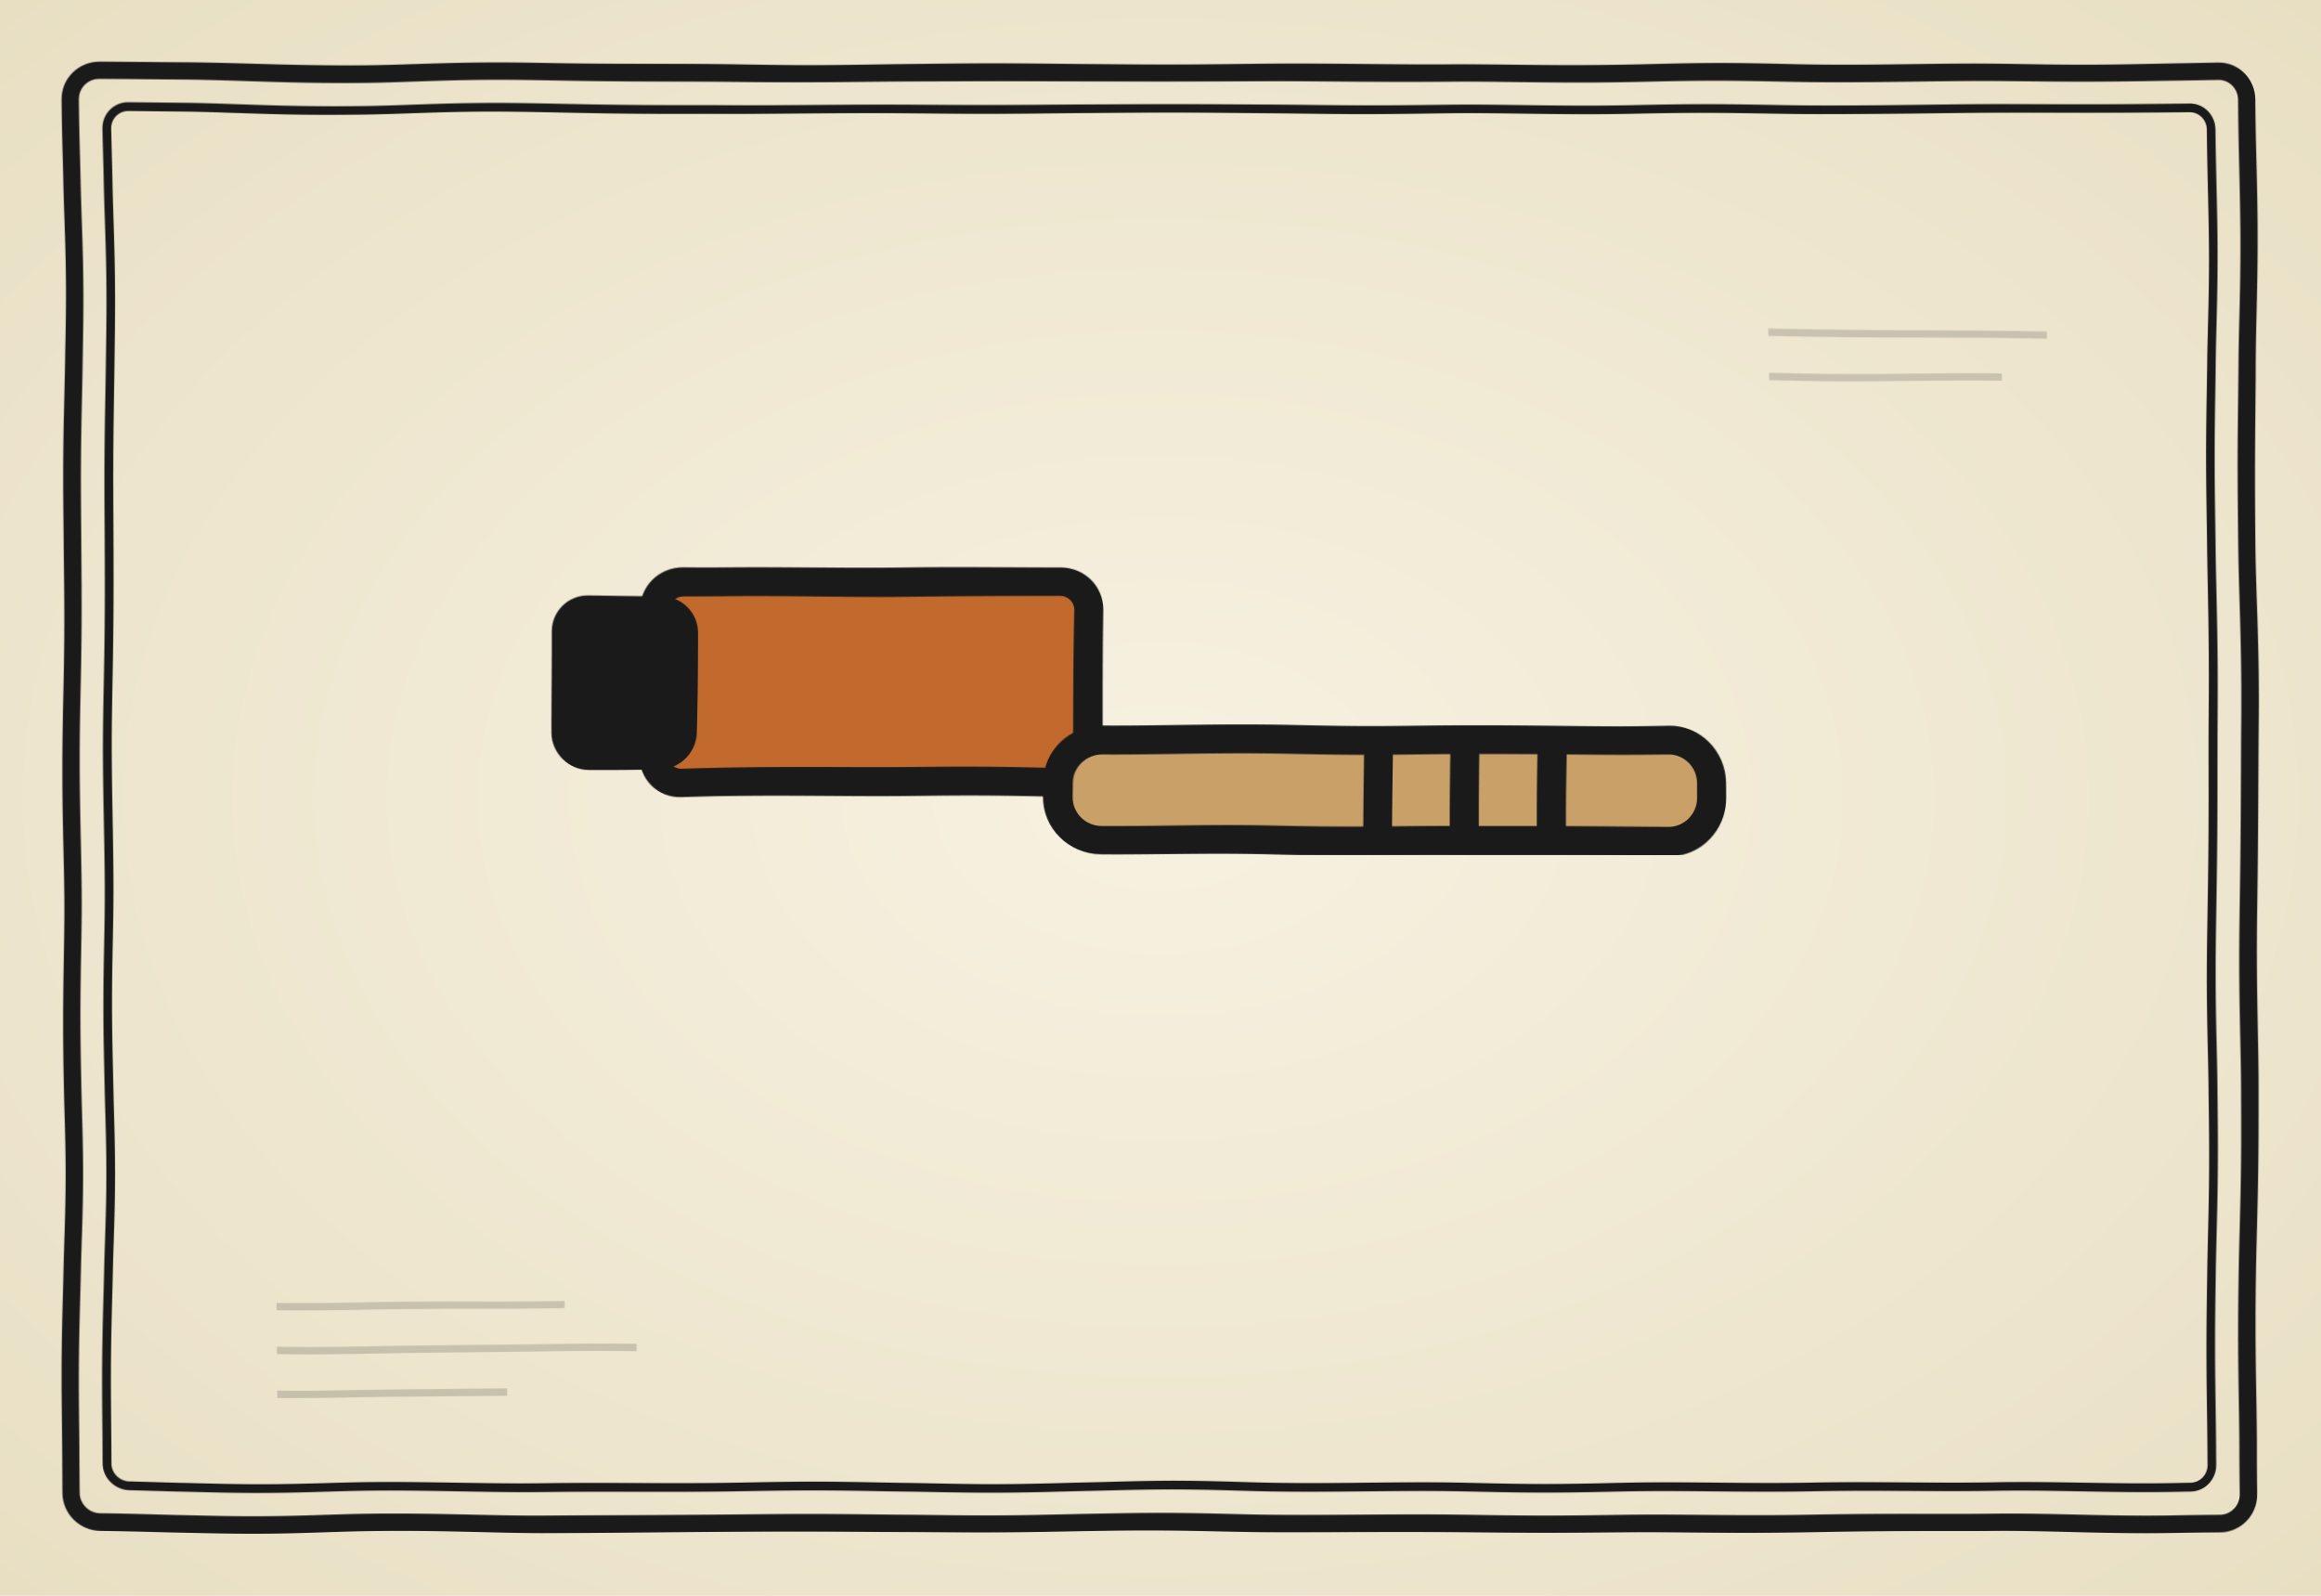
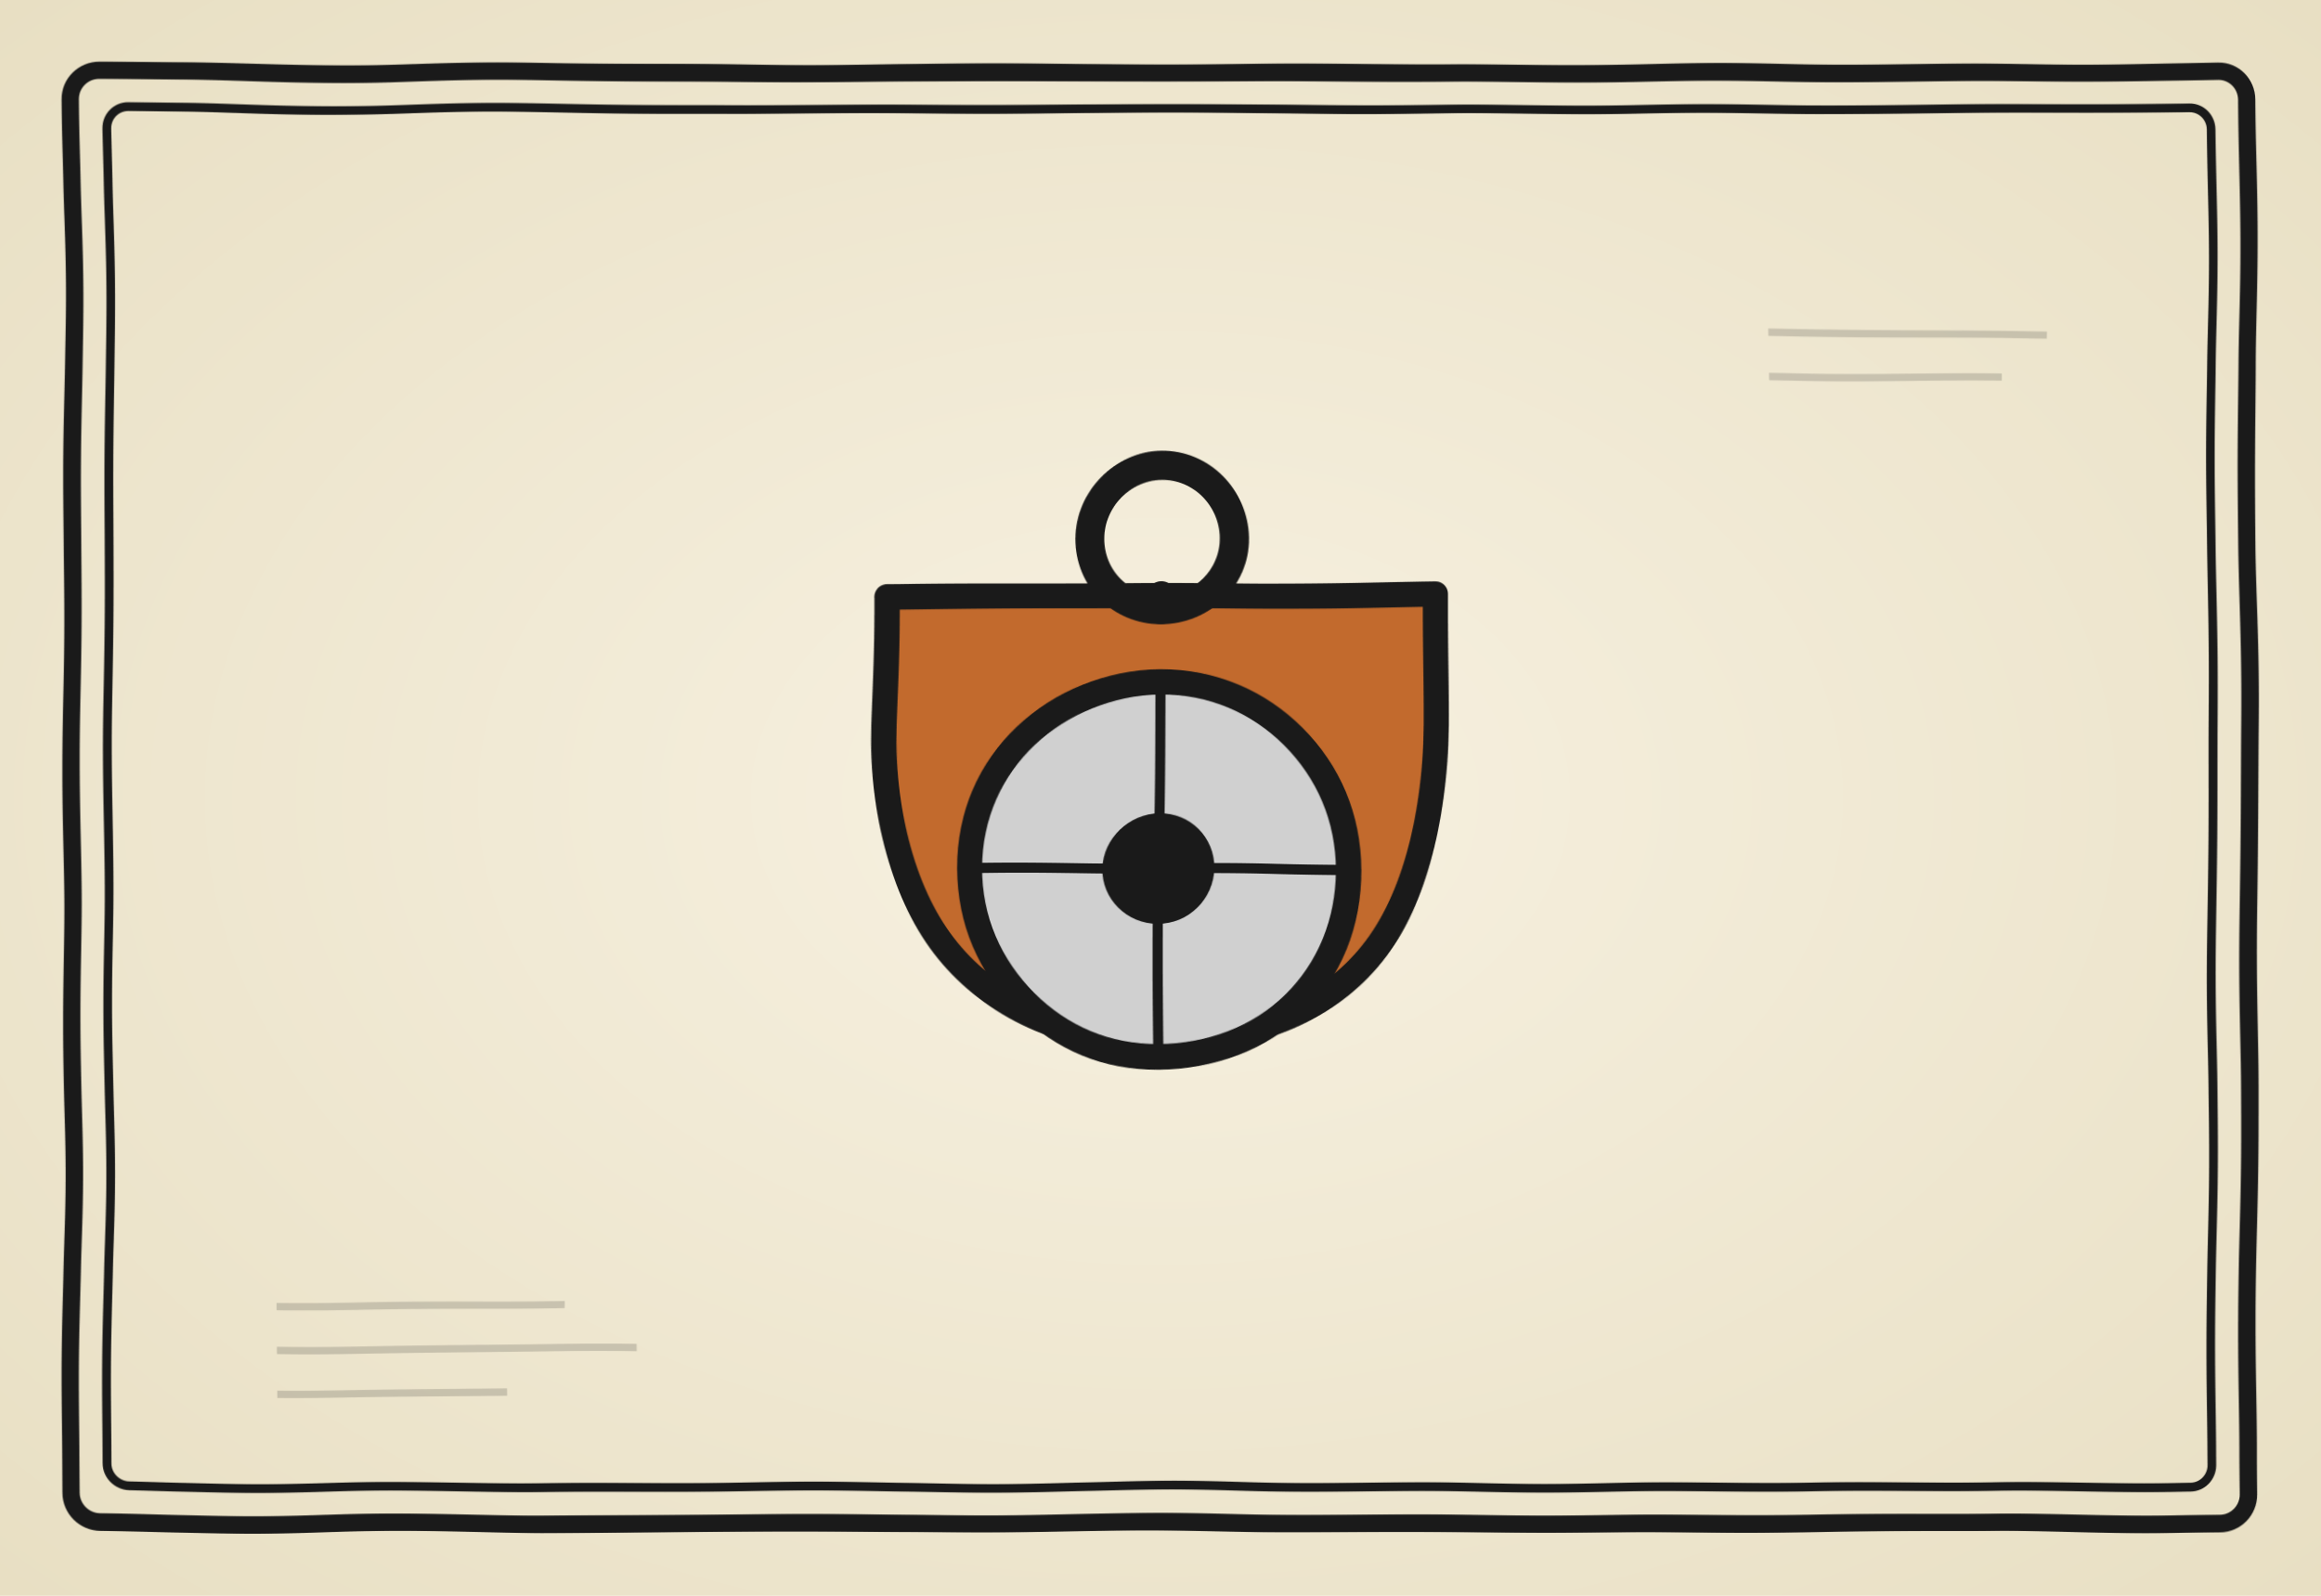
<svg xmlns="http://www.w3.org/2000/svg" viewBox="0 0 320 220" role="img" aria-label="die Umlenkrolle">
  <defs>
    <radialGradient id="paper" cx="50%" cy="50%" r="70%">
      <stop offset="0%" stop-color="#f7f1e1" />
      <stop offset="100%" stop-color="#e8dfc3" />
    </radialGradient>
    <filter id="sketch" x="-5%" y="-5%" width="110%" height="110%">
      <feTurbulence type="fractalNoise" baseFrequency="0.02" numOctaves="2" seed="282" />
      <feDisplacementMap in="SourceGraphic" scale="1.8" />
    </filter>
    <filter id="sketchLight" x="-5%" y="-5%" width="110%" height="110%">
      <feTurbulence type="fractalNoise" baseFrequency="0.04" numOctaves="1" seed="285" />
      <feDisplacementMap in="SourceGraphic" scale="1.1" />
    </filter>
  </defs>
  <rect width="320" height="220" fill="url(#paper)" />
  <g fill="none" stroke="#1a1a1a" stroke-linecap="round" stroke-linejoin="round" filter="url(#sketchLight)">
    <rect x="10" y="10" width="300" height="200" stroke-width="2.4" rx="4" />
    <rect x="15" y="15" width="290" height="190" stroke-width="1.2" rx="3" />
  </g>
  <g stroke="#1a1a1a" stroke-width="1" opacity="0.18" filter="url(#sketchLight)">
    <line x1="38" y1="180" x2="78" y2="180" />
    <line x1="38" y1="186" x2="88" y2="186" />
    <line x1="38" y1="192" x2="70" y2="192" />
    <line x1="244" y1="46" x2="282" y2="46" />
    <line x1="244" y1="52" x2="276" y2="52" />
  </g>
  <g filter="url(#sketch)">
-     <g stroke="#1a1a1a" stroke-width="4" stroke-linejoin="round" stroke-linecap="round" fill="#c26a2d">
-       <rect x="90" y="80" width="60" height="28" rx="4" />
-       <rect x="78" y="84" width="16" height="20" rx="3" fill="#1a1a1a" />
-       <rect x="146" y="102" width="90" height="14" rx="6" fill="#c9a068" />
-       <line x1="190" y1="104" x2="190" y2="114" />
-       <line x1="202" y1="104" x2="202" y2="114" />
-       <line x1="214" y1="104" x2="214" y2="114" />
+     <g stroke="#1a1a1a" stroke-width="3.5" stroke-linejoin="round" stroke-linecap="round">
+       <path d="M 122 100 Q 122 142 160 144 Q 198 142 198 100 L 198 82 L 122 82 Z" fill="#c26a2d" />
+       <circle cx="160" cy="120" r="26" fill="#d0d0d0" />
+       <circle cx="160" cy="120" r="6" fill="#1a1a1a" />
+       <line x1="134" y1="120" x2="186" y2="120" stroke-width="1.4" />
+       <line x1="160" y1="94" x2="160" y2="146" stroke-width="1.4" />
+       <circle cx="160" cy="74" r="10" fill="none" stroke-width="4" />
+       <line x1="160" y1="84" x2="160" y2="82" stroke-width="4" />
    </g>
  </g>
</svg>
